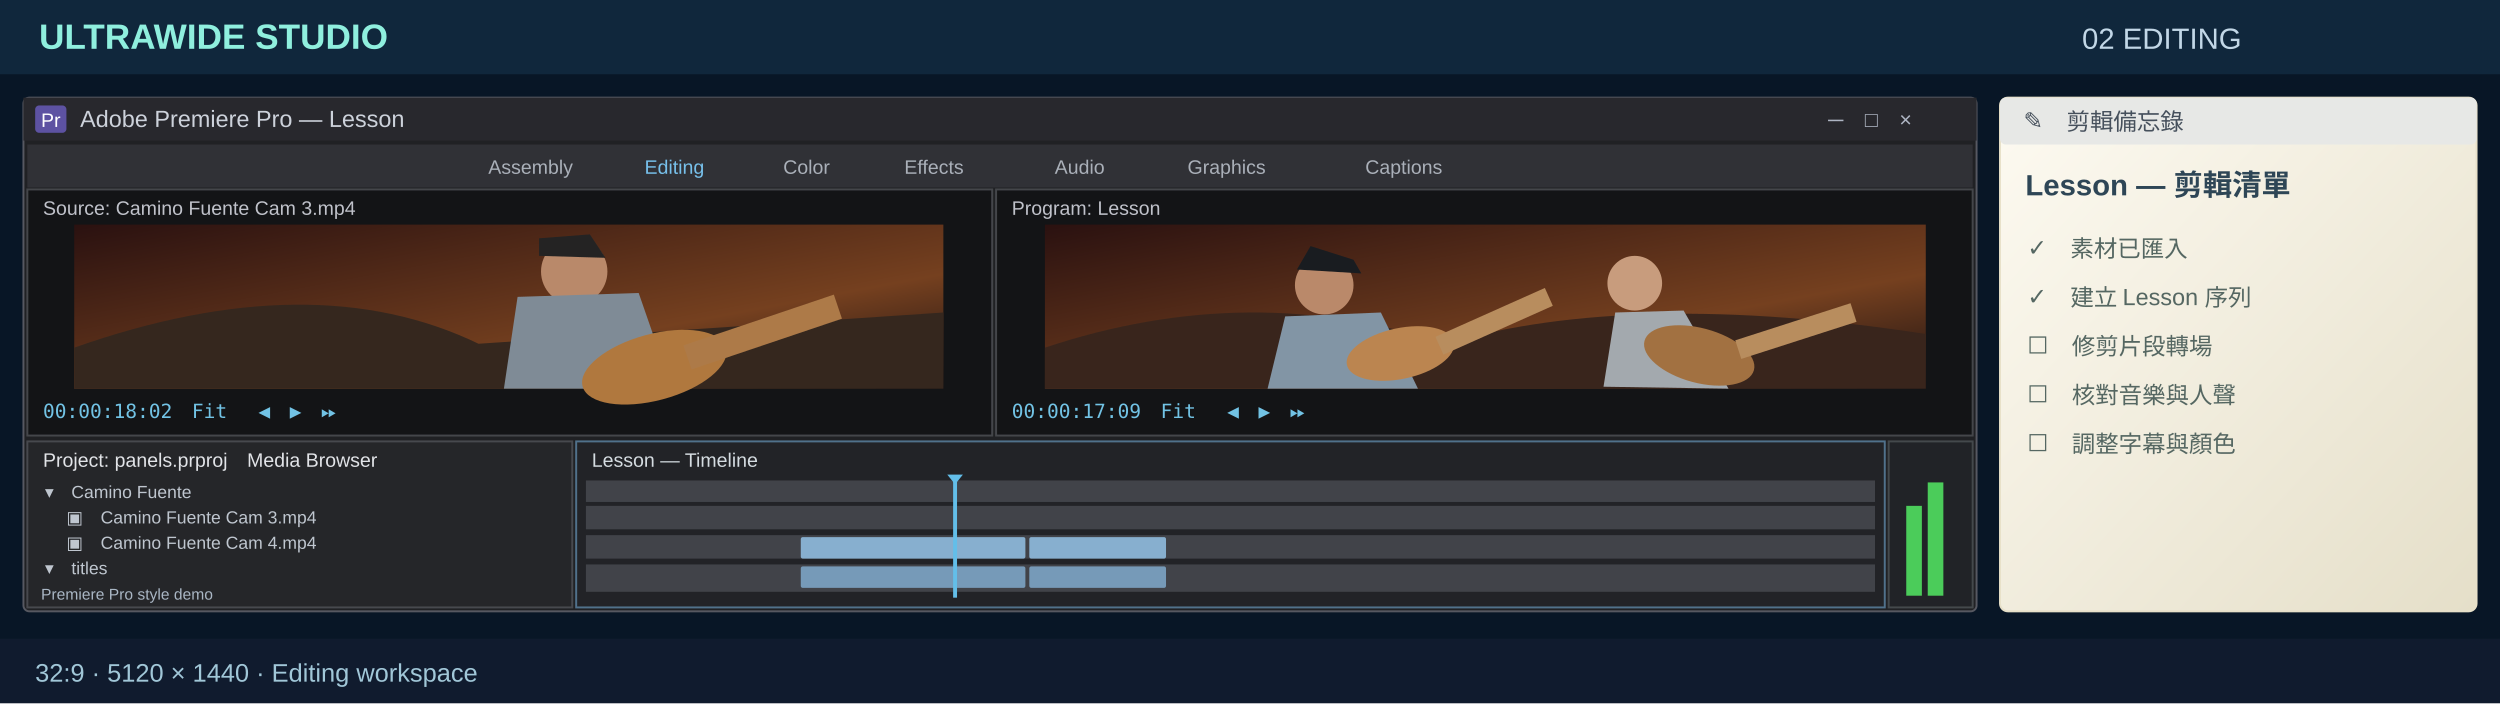
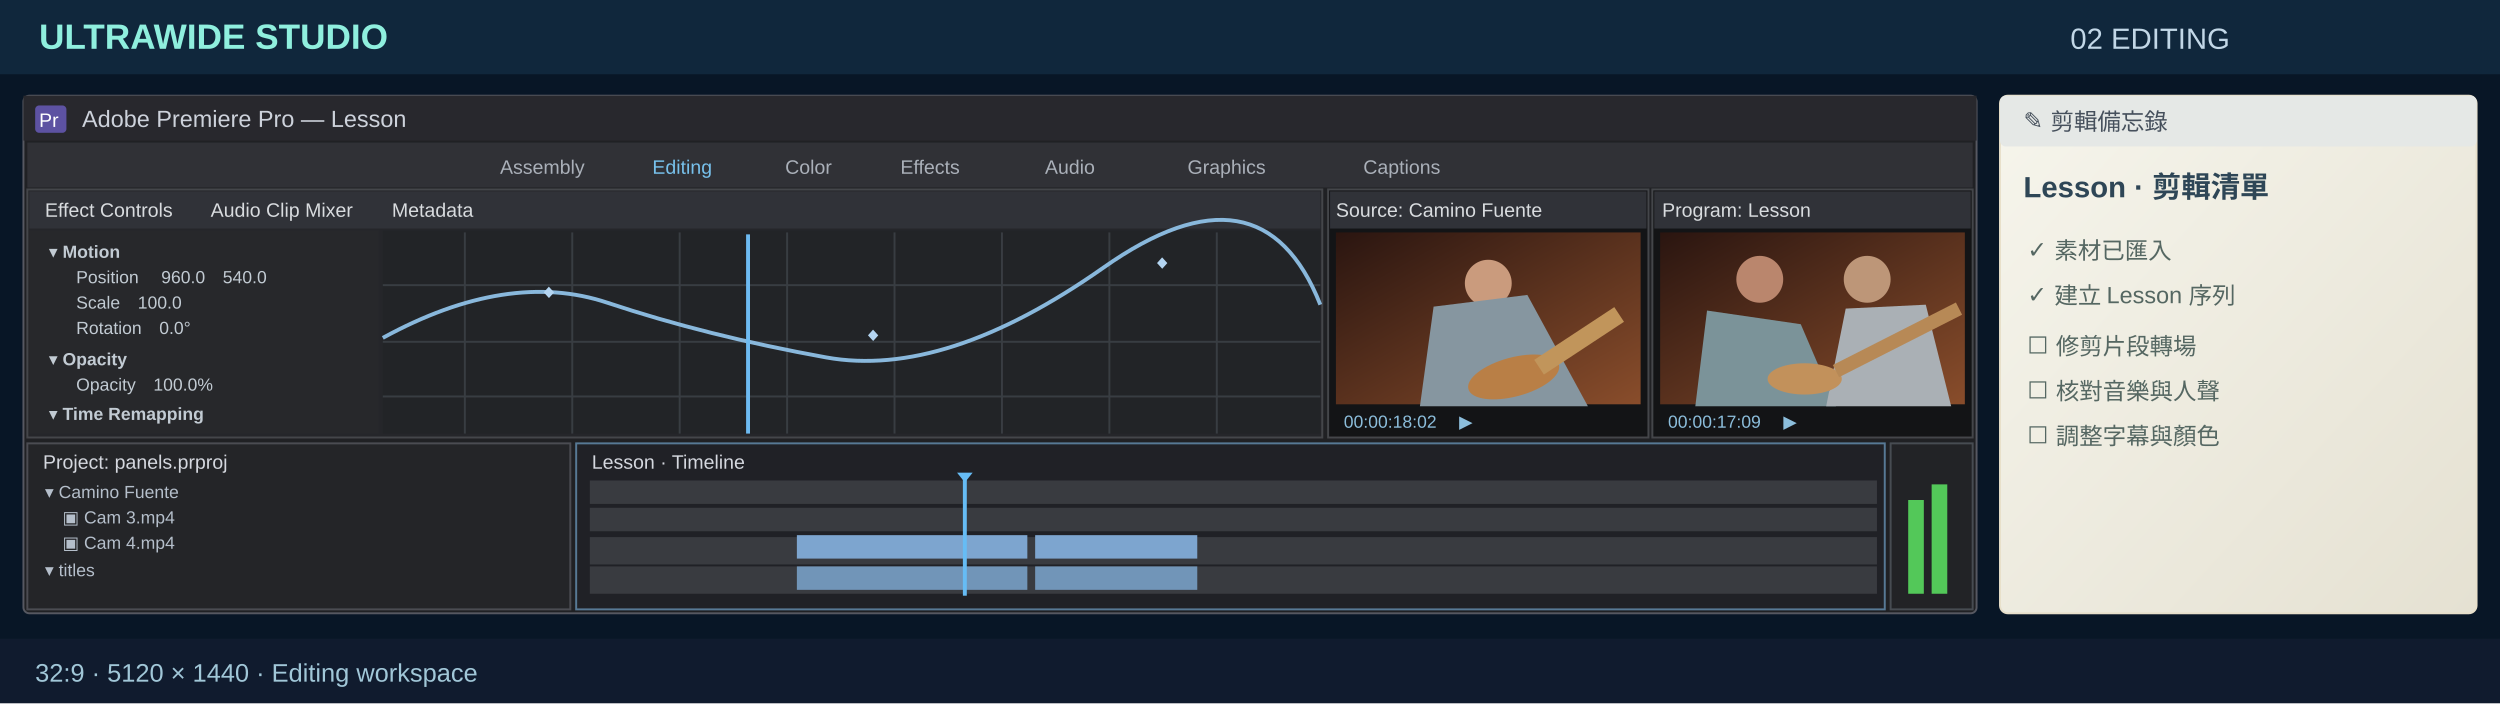
<svg xmlns="http://www.w3.org/2000/svg" width="1280" height="360" viewBox="0 0 1280 360">
  <defs>
-     <linearGradient id="stage" x1="0" y1="0" x2="1" y2="1">
-       <stop stop-color="#2a1110" />
-       <stop offset=".65" stop-color="#75401f" />
-       <stop offset="1" stop-color="#1b1112" />
+     <linearGradient id="wall" x1="0" y1="0" x2="1" y2="1">
+       <stop stop-color="#2a1510" />
+       <stop offset="1" stop-color="#894d2b" />
    </linearGradient>
-     <linearGradient id="office" x1="0" y1="0" x2="1" y2="1">
-       <stop stop-color="#fdfaf1" />
-       <stop offset="1" stop-color="#e5dfc9" />
+     <linearGradient id="paper" x1="0" y1="0" x2="1" y2="1">
+       <stop stop-color="#f6f5ec" />
+       <stop offset="1" stop-color="#e5e1d2" />
    </linearGradient>
  </defs>
  <rect width="1280" height="360" fill="#081626" />
  <rect width="1280" height="38" fill="#10273c" />
-   <text x="20" y="25" fill="#8fefde" font-family="Arial,sans-serif" font-size="18" font-weight="bold">ULTRAWIDE STUDIO</text>
-   <text x="1066" y="25" fill="#c2d7e7" font-family="Arial,sans-serif" font-size="15">02 EDITING</text>
-   <rect x="12" y="50" width="1000" height="263" rx="3" fill="#202124" stroke="#565861" />
-   <rect x="12" y="50" width="1000" height="22" fill="#28282d" />
+   <text x="20" y="25" fill="#8fefde" font-family="Arial" font-size="18" font-weight="bold">ULTRAWIDE STUDIO</text>
+   <text x="1060" y="25" fill="#c2d7e7" font-family="Arial" font-size="15">02 EDITING</text>
+   <rect x="12" y="49" width="1000" height="265" rx="3" fill="#202124" stroke="#565861" />
+   <rect x="12" y="49" width="1000" height="23" fill="#28282d" />
  <rect x="18" y="54" width="16" height="14" rx="2" fill="#5d52a2" />
-   <text x="21" y="65" fill="#fff" font-family="Arial" font-size="10">Pr</text>
-   <text x="41" y="65" fill="#cdd2db" font-family="Arial,sans-serif" font-size="12">Adobe Premiere Pro — Lesson</text>
-   <text x="936" y="65" fill="#aeb5c3" font-family="Arial,sans-serif" font-size="11">─　□　×</text>
-   <rect x="14" y="74" width="996" height="22" fill="#303136" />
-   <g fill="#aab0b9" font-family="Arial,sans-serif" font-size="10">
-     <text x="250" y="89">Assembly</text>
-     <text x="330" y="89" fill="#77c1ec">Editing</text>
-     <text x="401" y="89">Color</text>
-     <text x="463" y="89">Effects</text>
-     <text x="540" y="89">Audio</text>
+   <text x="20" y="65" fill="white" font-family="Arial" font-size="10">Pr</text>
+   <text x="42" y="65" fill="#cdd2db" font-family="Arial" font-size="12">Adobe Premiere Pro — Lesson</text>
+   <rect x="14" y="73" width="996" height="23" fill="#303136" />
+   <g fill="#aab0b9" font-family="Arial" font-size="10">
+     <text x="256" y="89">Assembly</text>
+     <text x="334" y="89" fill="#77c1ec">Editing</text>
+     <text x="402" y="89">Color</text>
+     <text x="461" y="89">Effects</text>
+     <text x="535" y="89">Audio</text>
    <text x="608" y="89">Graphics</text>
-     <text x="699" y="89">Captions</text>
+     <text x="698" y="89">Captions</text>
  </g>
-   <rect x="14" y="97" width="494" height="126" fill="#131416" stroke="#44464a" />
-   <rect x="510" y="97" width="500" height="126" fill="#131416" stroke="#44464a" />
-   <g font-size="10" fill="#c0c2ca" font-family="Arial,sans-serif">
-     <text x="22" y="110">Source: Camino Fuente Cam 3.mp4</text>
-     <text x="518" y="110">Program: Lesson</text>
+   <rect x="14" y="97" width="663" height="127" fill="#25262a" stroke="#44464a" />
+   <rect x="680" y="97" width="164" height="127" fill="#131416" stroke="#44464a" />
+   <rect x="846" y="97" width="164" height="127" fill="#131416" stroke="#44464a" />
+   <rect x="15" y="98" width="661" height="19" fill="#303238" />
+   <rect x="681" y="98" width="162" height="19" fill="#303238" />
+   <rect x="847" y="98" width="162" height="19" fill="#303238" />
+   <g font-family="Arial" fill="#d9dcdf" font-size="10">
+     <text x="23" y="111">Effect Controls　　Audio Clip Mixer　　Metadata</text>
+     <text x="684" y="111">Source: Camino Fuente</text>
+     <text x="851" y="111">Program: Lesson</text>
  </g>
-   <rect x="38" y="115" width="445" height="84" fill="url(#stage)" />
-   <rect x="535" y="115" width="451" height="84" fill="url(#stage)" />
-   <path d="M38 178Q160 135 245 176L483 160v39H38Z" fill="#35271e" />
-   <path d="M535 178Q640 143 740 176Q836 148 986 171v28H535Z" fill="#39251c" />
-   <circle cx="294" cy="139" r="17" fill="#b9896a" />
-   <path d="M276 131L276 122L302 120L310 132Z" fill="#242323" />
-   <path d="M258 199L265 152L327 150L344 199Z" fill="#7f8b96" />
-   <ellipse cx="335" cy="188" rx="38" ry="17" fill="#b0783e" transform="rotate(-15 335 188)" />
-   <path d="M352 183L429 157" stroke="#ad7a48" stroke-width="13" />
-   <circle cx="678" cy="146" r="15" fill="#ba896a" />
-   <path d="M664 138L671 126L693 133L697 140Z" fill="#191c20" />
-   <path d="M649 199L658 162L707 160L726 199Z" fill="#8295a5" />
-   <circle cx="837" cy="145" r="14" fill="#c89c7d" />
-   <path d="M821 198L827 160L862 159L885 199Z" fill="#a3a9ae" />
-   <ellipse cx="717" cy="181" rx="28" ry="13" fill="#bb8550" transform="rotate(-12 717 181)" />
-   <ellipse cx="870" cy="182" rx="29" ry="14" fill="#a27141" transform="rotate(15 870 182)" />
-   <path d="M737 177L793 152M890 179L949 160" stroke="#b88d5e" stroke-width="10" />
-   <text x="22" y="214" fill="#72c3e5" font-size="10" font-family="monospace">00:00:18:02　Fit　 ◀　▶　⏩</text>
-   <text x="518" y="214" fill="#72c3e5" font-size="10" font-family="monospace">00:00:17:09　Fit　 ◀　▶　⏩</text>
-   <rect x="14" y="226" width="279" height="85" fill="#252629" stroke="#47494e" />
-   <rect x="295" y="226" width="670" height="85" fill="#222327" stroke="#50718b" />
-   <rect x="967" y="226" width="43" height="85" fill="#212327" stroke="#44494c" />
-   <g font-family="Arial,sans-serif" font-size="10">
-     <text x="22" y="239" fill="#e2e4e8">Project: panels.prproj　Media Browser</text>
-     <text x="303" y="239" fill="#d5dce1">Lesson — Timeline</text>
+   <rect x="15" y="118" width="179" height="104" fill="#27282b" />
+   <g font-family="Arial" font-size="9" fill="#c2cbd3">
+     <text x="25" y="132" font-weight="bold">▾ Motion</text>
+     <text x="39" y="145">Position　 960.0　540.0</text>
+     <text x="39" y="158">Scale　100.0</text>
+     <text x="39" y="171">Rotation　0.0°</text>
+     <text x="25" y="187" font-weight="bold">▾ Opacity</text>
+     <text x="39" y="200">Opacity　100.0%</text>
+     <text x="25" y="215" font-weight="bold">▾ Time Remapping</text>
  </g>
-   <g font-family="Arial,sans-serif" font-size="9" fill="#bfc6cf">
-     <text x="23" y="255">▾　Camino Fuente</text>
-     <text x="34" y="268">▣　Camino Fuente Cam 3.mp4</text>
-     <text x="34" y="281">▣　Camino Fuente Cam 4.mp4</text>
-     <text x="23" y="294">▾　titles</text>
+   <rect x="196" y="118" width="480" height="104" fill="#222427" />
+   <g stroke="#42474d" stroke-width="1" opacity=".7">
+     <path d="M238 119v103M293 119v103M348 119v103M403 119v103M458 119v103M513 119v103M568 119v103M623 119v103" />
+     <path d="M196 146h480M196 175h480M196 203h480" />
  </g>
-   <g fill="#414349">
-     <rect x="300" y="246" width="660" height="11" />
-     <rect x="300" y="259" width="660" height="12" />
-     <rect x="300" y="274" width="660" height="12" />
-     <rect x="300" y="289" width="660" height="14" />
+   <path d="M196 173Q260 138 311 155T423 183T565 137T676 156" fill="none" stroke="#89b8dc" stroke-width="2" />
+   <path d="M383 120v102" stroke="#6dbaf1" stroke-width="2" />
+   <g fill="#b4d5f1">
+     <text x="276" y="153" font-size="10">◆</text>
+     <text x="442" y="175" font-size="10">◆</text>
+     <text x="590" y="138" font-size="10">◆</text>
  </g>
-   <g fill="#87afcf">
-     <rect x="410" y="275" width="115" height="11" rx="1" />
-     <rect x="527" y="275" width="70" height="11" rx="1" />
+   <rect x="684" y="119" width="156" height="88" fill="url(#wall)" />
+   <rect x="850" y="119" width="156" height="88" fill="url(#wall)" />
+   <circle cx="762" cy="145" r="12" fill="#ca9b7d" />
+   <path d="M727 208L734 157L782 151L813 208Z" fill="#8696a0" />
+   <ellipse cx="775" cy="193" rx="24" ry="10" fill="#b97f46" transform="rotate(-15 775 193)" />
+   <path d="M788 188L829 161" stroke="#c1955b" stroke-width="9" />
+   <circle cx="901" cy="143" r="12" fill="#ba866d" />
+   <circle cx="956" cy="143" r="12" fill="#bd9678" />
+   <path d="M868 208L874 159L922 166L940 208Z" fill="#7b9399" />
+   <path d="M935 208L945 158L986 156L999 208Z" fill="#aab0b5" />
+   <ellipse cx="924" cy="194" rx="19" ry="8" fill="#c2915b" />
+   <path d="M940 190L1003 158" stroke="#b78956" stroke-width="7" />
+   <g font-family="Arial" font-size="9" fill="#8cbedc">
+     <text x="688" y="219">00:00:18:02　 ▶</text>
+     <text x="854" y="219">00:00:17:09　 ▶</text>
  </g>
-   <g fill="#769ab8">
-     <rect x="410" y="290" width="115" height="11" rx="1" />
-     <rect x="527" y="290" width="70" height="11" rx="1" />
+   <rect x="14" y="227" width="278" height="85" fill="#242528" stroke="#4b4c52" />
+   <rect x="295" y="227" width="670" height="85" fill="#202126" stroke="#577995" />
+   <rect x="968" y="227" width="42" height="85" fill="#222326" stroke="#474c52" />
+   <text x="22" y="240" fill="#d5d8df" font-family="Arial" font-size="10">Project: panels.prproj</text>
+   <text x="303" y="240" fill="#d5d8df" font-family="Arial" font-size="10">Lesson · Timeline</text>
+   <g font-family="Arial" font-size="9" fill="#b5bfcb">
+     <text x="23" y="255">▾ Camino Fuente</text>
+     <text x="32" y="268">▣ Cam 3.mp4</text>
+     <text x="32" y="281">▣ Cam 4.mp4</text>
+     <text x="23" y="295">▾ titles</text>
  </g>
-   <path d="M489 245v61" stroke="#63bee9" stroke-width="2" />
-   <path d="M485 243h8l-4 5Z" fill="#63bee9" />
-   <g fill="#4bcc5a">
-     <rect x="976" y="259" width="8" height="46" />
-     <rect x="987" y="247" width="8" height="58" />
+   <g fill="#393b40">
+     <rect x="302" y="246" width="659" height="12" />
+     <rect x="302" y="260" width="659" height="12" />
+     <rect x="302" y="275" width="659" height="14" />
+     <rect x="302" y="290" width="659" height="14" />
  </g>
-   <text x="21" y="307" font-family="Arial,sans-serif" fill="#aab7c5" font-size="8">Premiere Pro style demo</text>
-   <rect x="1024" y="50" width="244" height="263" rx="4" fill="url(#office)" stroke="#e7e0c9" />
-   <rect x="1024" y="50" width="244" height="24" rx="3" fill="#e7e8e6" />
-   <text x="1036" y="66" fill="#46505c" font-family="Arial,sans-serif" font-size="12">✎　剪輯備忘錄</text>
-   <text x="1037" y="100" fill="#2e4656" font-family="Arial,sans-serif" font-size="15" font-weight="bold">Lesson — 剪輯清單</text>
-   <g fill="#556762" font-family="Arial,sans-serif" font-size="12">
-     <text x="1038" y="131">✓　素材已匯入</text>
-     <text x="1038" y="156">✓　建立 Lesson 序列</text>
-     <text x="1038" y="181">☐　修剪片段轉場</text>
-     <text x="1038" y="206">☐　核對音樂與人聲</text>
-     <text x="1038" y="231">☐　調整字幕與顏色</text>
+   <rect x="408" y="274" width="118" height="12" fill="#7da5cf" />
+   <rect x="530" y="274" width="83" height="12" fill="#7da5cf" />
+   <rect x="408" y="290" width="118" height="12" fill="#7195b8" />
+   <rect x="530" y="290" width="83" height="12" fill="#7195b8" />
+   <path d="M494 245v60" stroke="#66bcf5" stroke-width="2" />
+   <path d="M490 242h8l-4 5Z" fill="#66bcf5" />
+   <rect x="977" y="256" width="8" height="48" fill="#53c859" />
+   <rect x="989" y="248" width="8" height="56" fill="#53c859" />
+   <rect x="1024" y="49" width="244" height="265" rx="4" fill="url(#paper)" stroke="#e7dfca" />
+   <rect x="1024" y="49" width="244" height="26" rx="3" fill="#e5e8e6" />
+   <text x="1036" y="66" fill="#46505c" font-family="Arial" font-size="12">✎ 剪輯備忘錄</text>
+   <text x="1036" y="101" fill="#2e4656" font-family="Arial" font-size="15" font-weight="bold">Lesson · 剪輯清單</text>
+   <g fill="#556762" font-family="Arial" font-size="12">
+     <text x="1038" y="132">✓ 素材已匯入</text>
+     <text x="1038" y="155">✓ 建立 Lesson 序列</text>
+     <text x="1038" y="181">☐ 修剪片段轉場</text>
+     <text x="1038" y="204">☐ 核對音樂與人聲</text>
+     <text x="1038" y="227">☐ 調整字幕與顏色</text>
  </g>
  <rect x="0" y="327" width="1280" height="33" fill="#101b2e" />
-   <text x="18" y="349" fill="#a1c7d8" font-family="Arial,sans-serif" font-size="13">32:9 · 5120 × 1440 · Editing workspace</text>
+   <text x="18" y="349" fill="#a1c7d8" font-family="Arial" font-size="13">32:9 · 5120 × 1440 · Editing workspace</text>
</svg>
